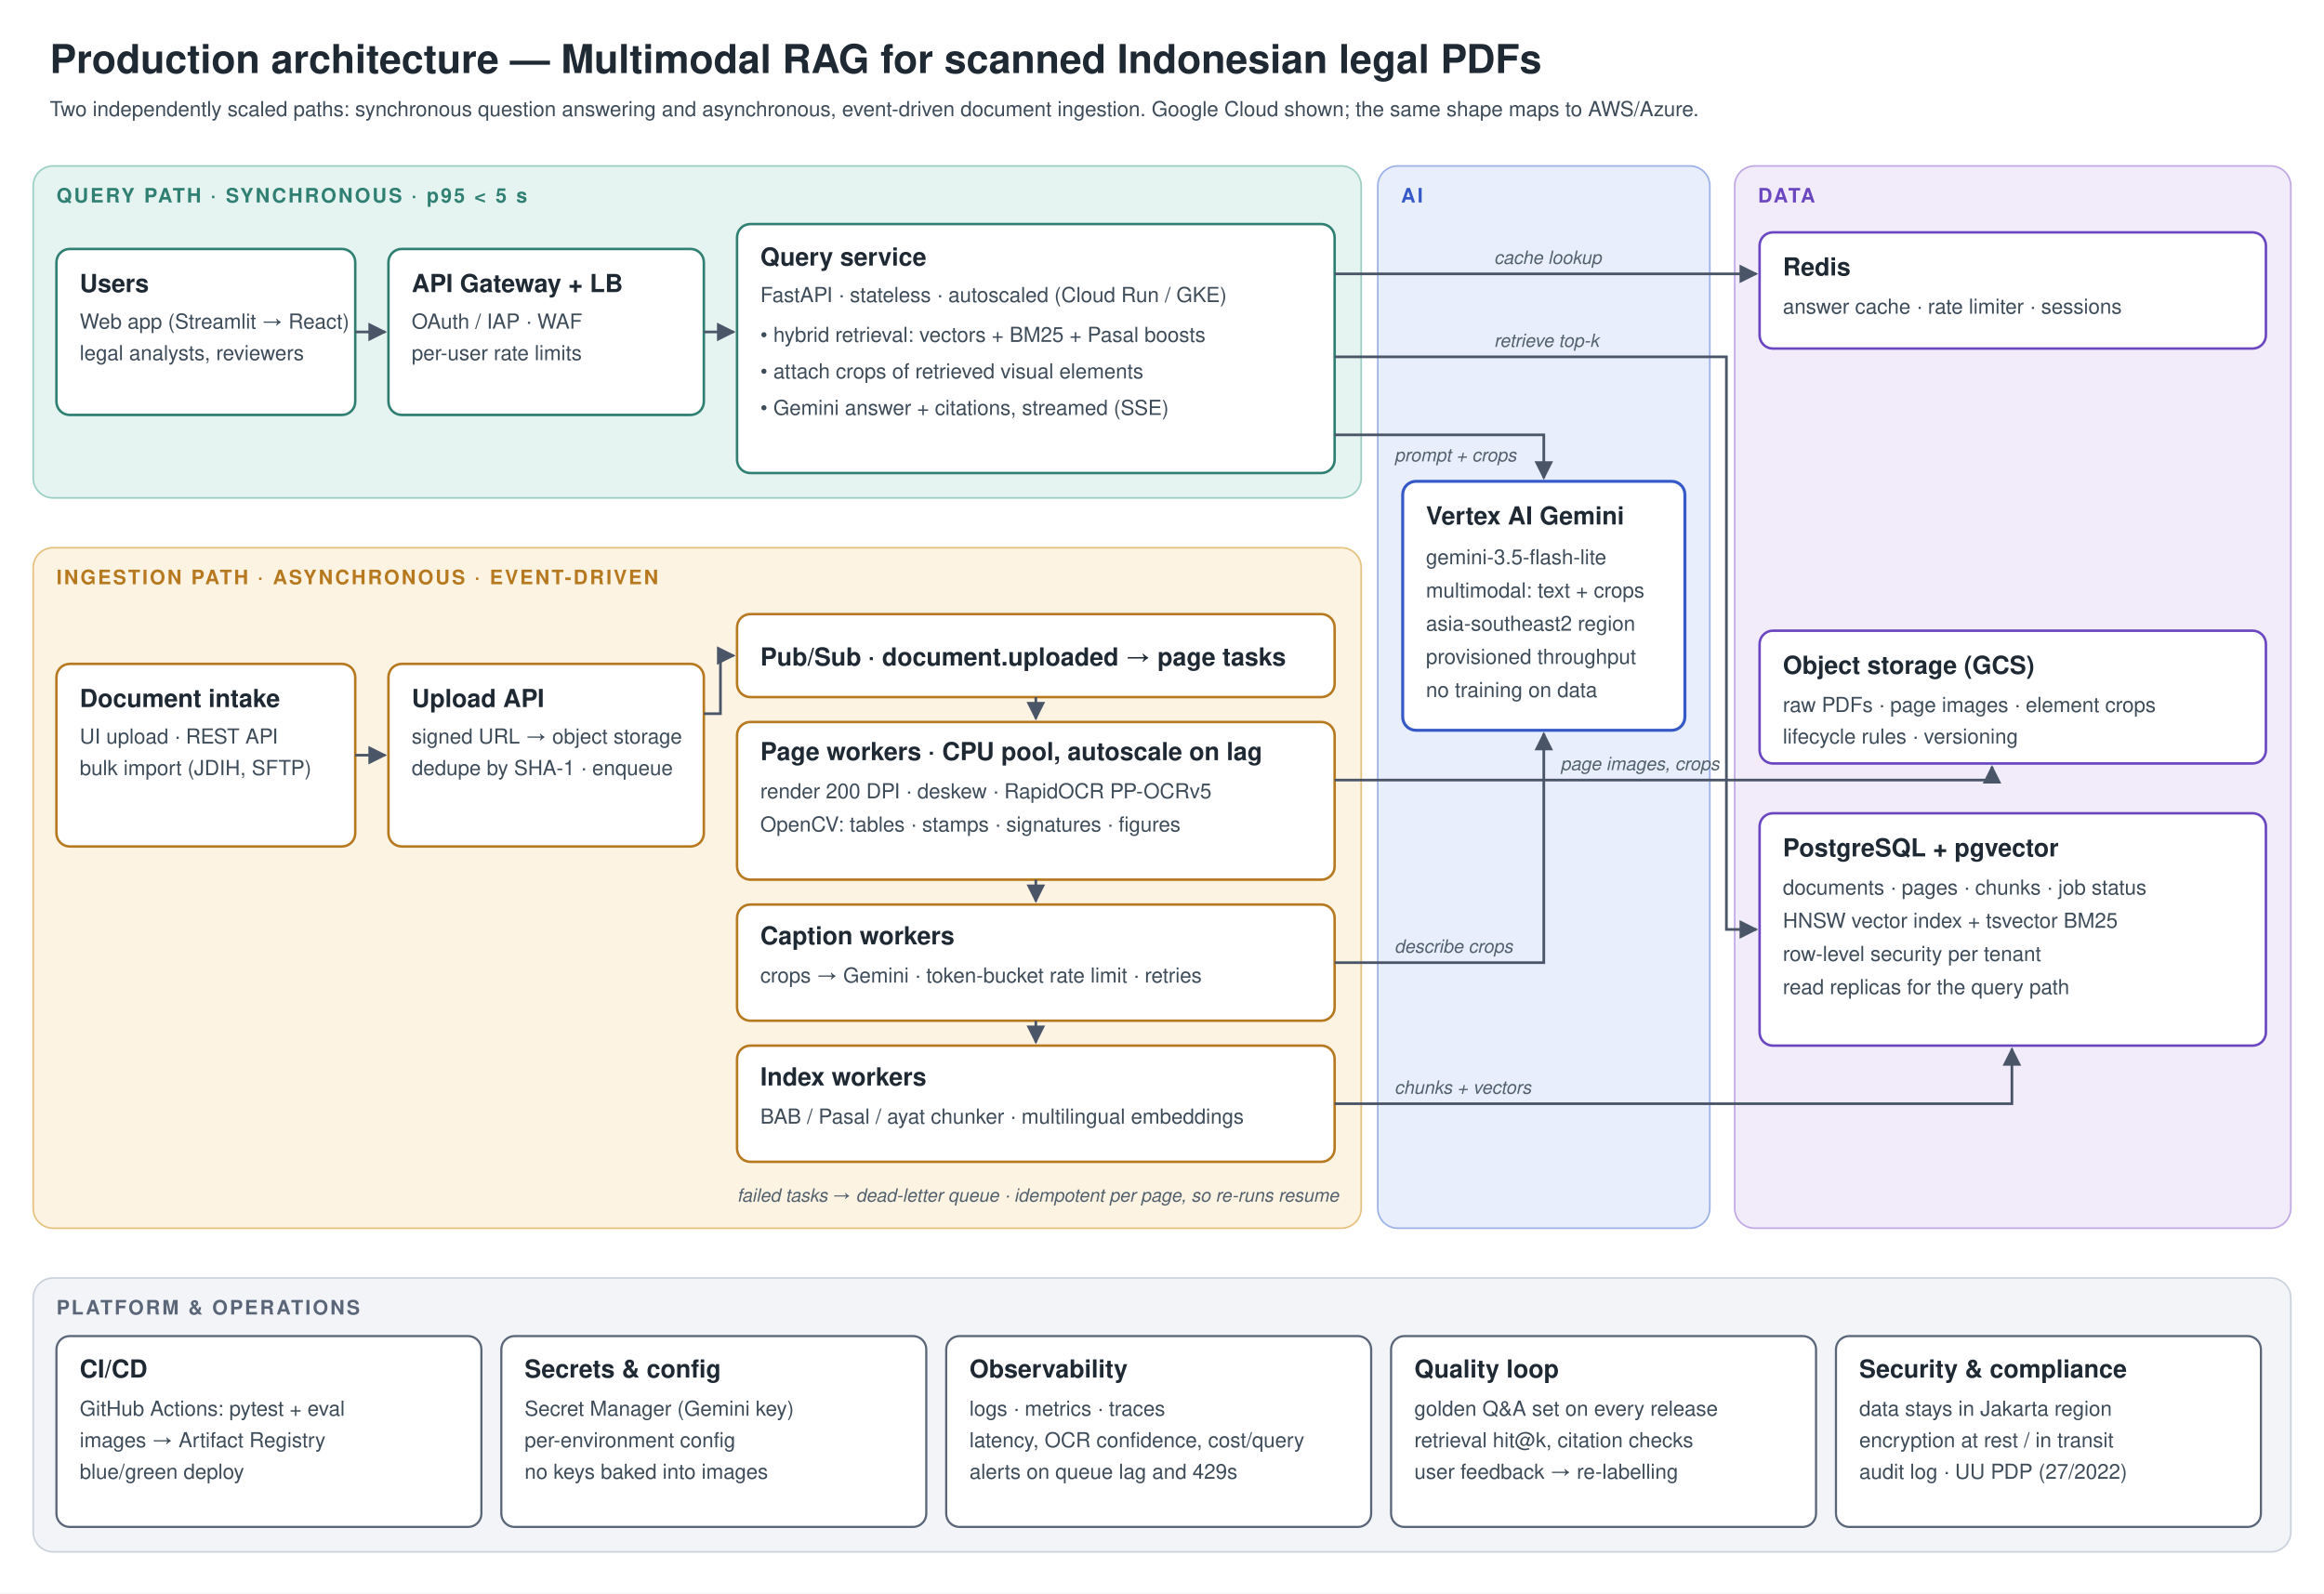
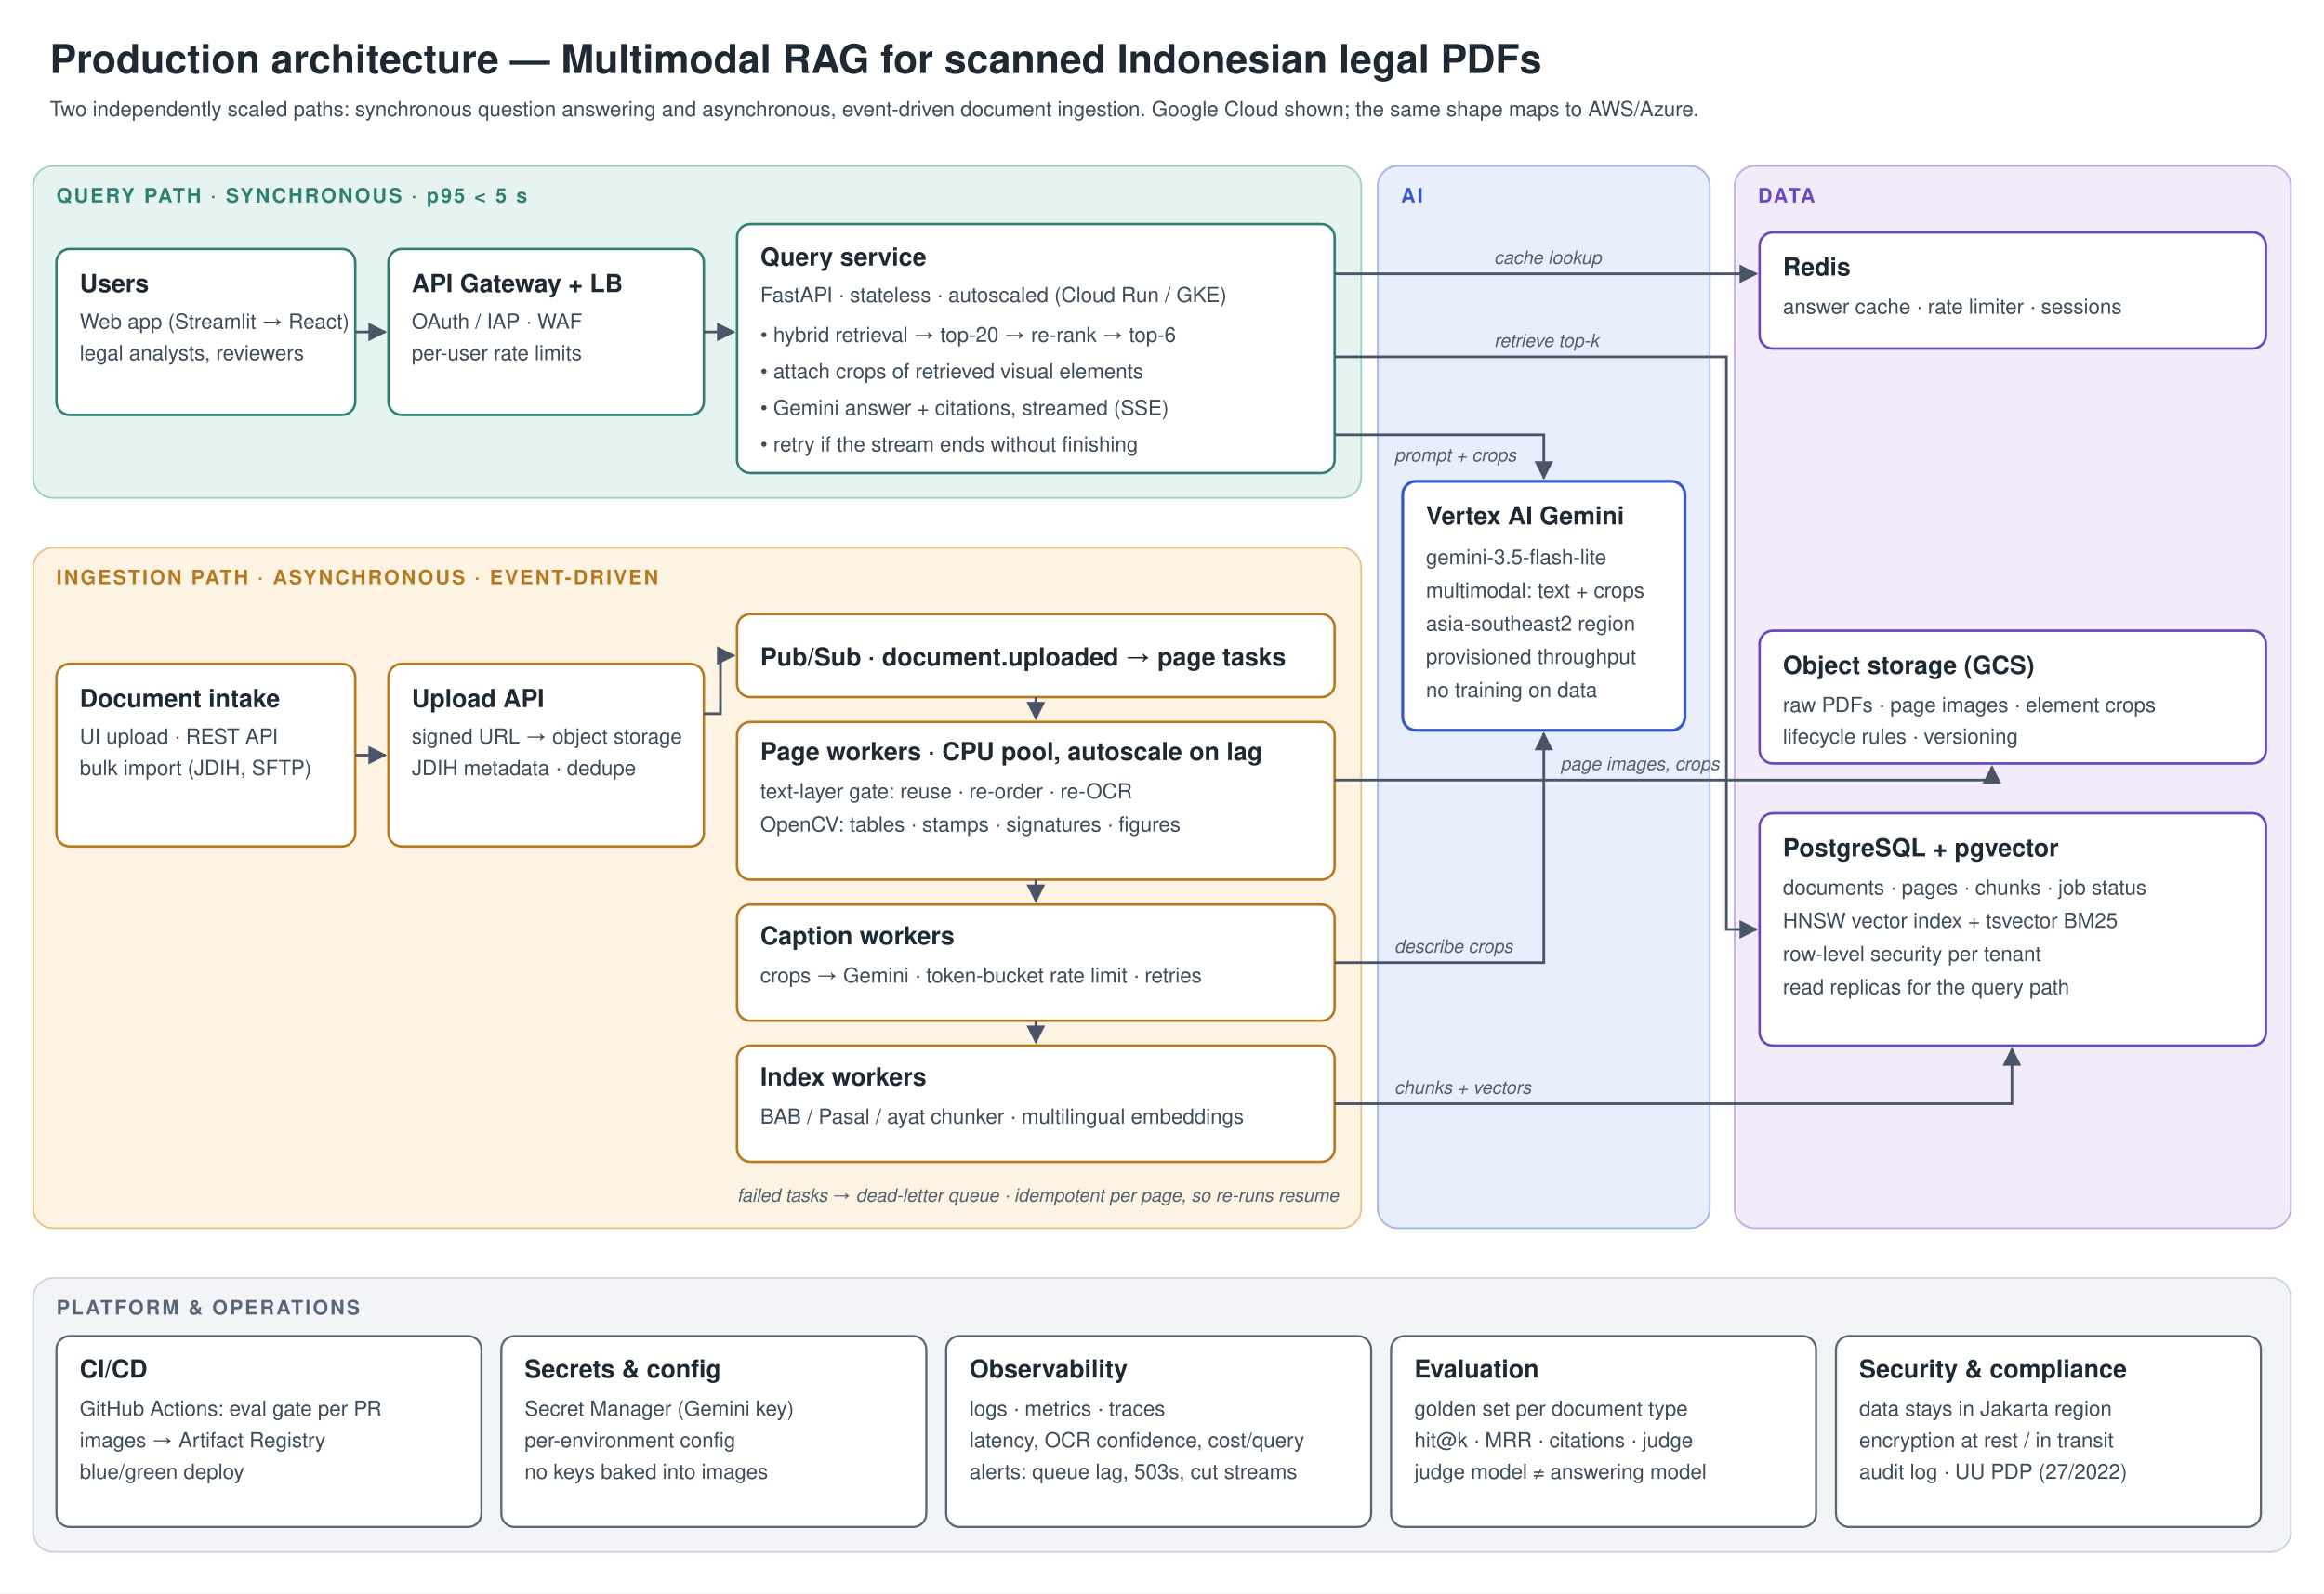
<svg xmlns="http://www.w3.org/2000/svg" viewBox="0 0 1400 960" width="1400" height="960" font-family="Segoe UI, Helvetica, Arial, sans-serif">
  <defs>
    <marker id="arrow" viewBox="0 0 10 10" refX="9" refY="5" markerWidth="7" markerHeight="7" orient="auto-start-reverse">
      <path d="M0,0 L10,5 L0,10 z" fill="#4A5568" />
    </marker>
    <style>
      .t  { font-size: 15px; font-weight: 700; fill: #1F2933; }
      .l  { font-size: 12.5px; fill: #3E4C59; }
      .h  { font-size: 12px; font-weight: 700; letter-spacing: 1.2px; }
      .e  { font-size: 11px; fill: #52606D; font-style: italic; }
      .a  { fill: none; stroke: #4A5568; stroke-width: 1.6; marker-end: url(#arrow); }
      .bq { fill: #FFFFFF; stroke: #2F7F72; stroke-width: 1.5; }
      .bi { fill: #FFFFFF; stroke: #B7791F; stroke-width: 1.5; }
      .bx { fill: #FFFFFF; stroke: #3559C7; stroke-width: 1.8; }
      .bd { fill: #FFFFFF; stroke: #6B46C1; stroke-width: 1.5; }
      .bo { fill: #FFFFFF; stroke: #5A6678; stroke-width: 1.3; }
    </style>
  </defs>
  <rect width="1400" height="960" fill="#FFFFFF" />
  <text x="30" y="44" font-size="24" font-weight="700" fill="#1F2933">Production architecture — Multimodal RAG for scanned Indonesian legal PDFs</text>
  <text x="30" y="70" class="l">Two independently scaled paths: synchronous question answering and asynchronous, event-driven document ingestion. Google Cloud shown; the same shape maps to AWS/Azure.</text>
  <rect x="20" y="100" width="800" height="200" rx="12" fill="#E6F4F1" stroke="#9CCFC4" />
  <text x="34" y="122" class="h" fill="#2F7F72">QUERY PATH · SYNCHRONOUS · p95 &lt; 5 s</text>
  <rect x="20" y="330" width="800" height="410" rx="12" fill="#FDF3E3" stroke="#E5C27F" />
  <text x="34" y="352" class="h" fill="#B7791F">INGESTION PATH · ASYNCHRONOUS · EVENT-DRIVEN</text>
  <rect x="830" y="100" width="200" height="640" rx="12" fill="#E8EEFB" stroke="#9DB2E8" />
  <text x="844" y="122" class="h" fill="#3559C7">AI</text>
  <rect x="1045" y="100" width="335" height="640" rx="12" fill="#F1EBFA" stroke="#C1A9E6" />
  <text x="1059" y="122" class="h" fill="#6B46C1">DATA</text>
  <rect x="20" y="770" width="1360" height="165" rx="12" fill="#F2F4F7" stroke="#CBD2DC" />
  <text x="34" y="792" class="h" fill="#5A6678">PLATFORM &amp; OPERATIONS</text>
  <rect x="34" y="150" width="180" height="100" rx="8" class="bq" />
  <text x="48" y="176" class="t">Users</text>
  <text x="48" y="198" class="l">Web app (Streamlit → React)</text>
  <text x="48" y="217" class="l">legal analysts, reviewers</text>
  <rect x="234" y="150" width="190" height="100" rx="8" class="bq" />
  <text x="248" y="176" class="t">API Gateway + LB</text>
  <text x="248" y="198" class="l">OAuth / IAP · WAF</text>
  <text x="248" y="217" class="l">per-user rate limits</text>
  <rect x="444" y="135" width="360" height="150" rx="8" class="bq" />
  <text x="458" y="160" class="t">Query service</text>
  <text x="458" y="182" class="l">FastAPI · stateless · autoscaled (Cloud Run / GKE)</text>
-   <text x="458" y="206" class="l">• hybrid retrieval: vectors + BM25 + Pasal boosts</text>
+   <text x="458" y="206" class="l">• hybrid retrieval → top-20 → re-rank → top-6</text>
  <text x="458" y="228" class="l">• attach crops of retrieved visual elements</text>
  <text x="458" y="250" class="l">• Gemini answer + citations, streamed (SSE)</text>
+   <text x="458" y="272" class="l">• retry if the stream ends without finishing</text>
  <rect x="34" y="400" width="180" height="110" rx="8" class="bi" />
  <text x="48" y="426" class="t">Document intake</text>
  <text x="48" y="448" class="l">UI upload · REST API</text>
  <text x="48" y="467" class="l">bulk import (JDIH, SFTP)</text>
  <rect x="234" y="400" width="190" height="110" rx="8" class="bi" />
  <text x="248" y="426" class="t">Upload API</text>
  <text x="248" y="448" class="l">signed URL → object storage</text>
-   <text x="248" y="467" class="l">dedupe by SHA-1 · enqueue</text>
+   <text x="248" y="467" class="l">JDIH metadata · dedupe</text>
  <rect x="444" y="370" width="360" height="50" rx="8" class="bi" />
  <text x="458" y="401" class="t">Pub/Sub · document.uploaded → page tasks</text>
  <rect x="444" y="435" width="360" height="95" rx="8" class="bi" />
  <text x="458" y="458" class="t">Page workers · CPU pool, autoscale on lag</text>
-   <text x="458" y="481" class="l">render 200 DPI · deskew · RapidOCR PP-OCRv5</text>
+   <text x="458" y="481" class="l">text-layer gate: reuse · re-order · re-OCR</text>
  <text x="458" y="501" class="l">OpenCV: tables · stamps · signatures · figures</text>
  <rect x="444" y="545" width="360" height="70" rx="8" class="bi" />
  <text x="458" y="569" class="t">Caption workers</text>
  <text x="458" y="592" class="l">crops → Gemini · token-bucket rate limit · retries</text>
  <rect x="444" y="630" width="360" height="70" rx="8" class="bi" />
  <text x="458" y="654" class="t">Index workers</text>
  <text x="458" y="677" class="l">BAB / Pasal / ayat chunker · multilingual embeddings</text>
  <text x="444" y="724" class="e">failed tasks → dead-letter queue · idempotent per page, so re-runs resume</text>
  <rect x="845" y="290" width="170" height="150" rx="8" class="bx" />
  <text x="859" y="316" class="t">Vertex AI Gemini</text>
  <text x="859" y="340" class="l">gemini-3.5-flash-lite</text>
  <text x="859" y="360" class="l">multimodal: text + crops</text>
  <text x="859" y="380" class="l">asia-southeast2 region</text>
  <text x="859" y="400" class="l">provisioned throughput</text>
  <text x="859" y="420" class="l">no training on data</text>
  <rect x="1060" y="140" width="305" height="70" rx="8" class="bd" />
  <text x="1074" y="166" class="t">Redis</text>
  <text x="1074" y="189" class="l">answer cache · rate limiter · sessions</text>
  <rect x="1060" y="380" width="305" height="80" rx="8" class="bd" />
  <text x="1074" y="406" class="t">Object storage (GCS)</text>
  <text x="1074" y="429" class="l">raw PDFs · page images · element crops</text>
  <text x="1074" y="448" class="l">lifecycle rules · versioning</text>
  <rect x="1060" y="490" width="305" height="140" rx="8" class="bd" />
  <text x="1074" y="516" class="t">PostgreSQL + pgvector</text>
  <text x="1074" y="539" class="l">documents · pages · chunks · job status</text>
  <text x="1074" y="559" class="l">HNSW vector index + tsvector BM25</text>
  <text x="1074" y="579" class="l">row-level security per tenant</text>
  <text x="1074" y="599" class="l">read replicas for the query path</text>
  <path class="a" d="M214,200 H232" />
  <path class="a" d="M424,200 H442" />
  <path class="a" d="M804,165 H1058" />
  <text x="900" y="159" class="e">cache lookup</text>
  <path class="a" d="M804,215 H1040 V560 H1058" />
  <text x="900" y="209" class="e">retrieve top-k</text>
  <path class="a" d="M804,262 H930 V288" />
  <text x="840" y="278" class="e">prompt + crops</text>
  <path class="a" d="M214,455 H232" />
  <path class="a" d="M424,430 H434 V395 H442" />
  <path class="a" d="M624,420 V433" />
  <path class="a" d="M624,530 V543" />
  <path class="a" d="M624,615 V628" />
  <path class="a" d="M804,470 H1200 V462" />
  <text x="940" y="464" class="e">page images, crops</text>
  <path class="a" d="M804,580 H930 V442" />
  <text x="840" y="574" class="e">describe crops</text>
  <path class="a" d="M804,665 H1212 V632" />
  <text x="840" y="659" class="e">chunks + vectors</text>
  <rect x="34" y="805" width="256" height="115" rx="8" class="bo" />
  <text x="48" y="830" class="t">CI/CD</text>
-   <text x="48" y="853" class="l">GitHub Actions: pytest + eval</text>
+   <text x="48" y="853" class="l">GitHub Actions: eval gate per PR</text>
  <text x="48" y="872" class="l">images → Artifact Registry</text>
  <text x="48" y="891" class="l">blue/green deploy</text>
  <rect x="302" y="805" width="256" height="115" rx="8" class="bo" />
  <text x="316" y="830" class="t">Secrets &amp; config</text>
  <text x="316" y="853" class="l">Secret Manager (Gemini key)</text>
  <text x="316" y="872" class="l">per-environment config</text>
  <text x="316" y="891" class="l">no keys baked into images</text>
  <rect x="570" y="805" width="256" height="115" rx="8" class="bo" />
  <text x="584" y="830" class="t">Observability</text>
  <text x="584" y="853" class="l">logs · metrics · traces</text>
  <text x="584" y="872" class="l">latency, OCR confidence, cost/query</text>
-   <text x="584" y="891" class="l">alerts on queue lag and 429s</text>
+   <text x="584" y="891" class="l">alerts: queue lag, 503s, cut streams</text>
  <rect x="838" y="805" width="256" height="115" rx="8" class="bo" />
-   <text x="852" y="830" class="t">Quality loop</text>
-   <text x="852" y="853" class="l">golden Q&amp;A set on every release</text>
-   <text x="852" y="872" class="l">retrieval hit@k, citation checks</text>
-   <text x="852" y="891" class="l">user feedback → re-labelling</text>
+   <text x="852" y="830" class="t">Evaluation</text>
+   <text x="852" y="853" class="l">golden set per document type</text>
+   <text x="852" y="872" class="l">hit@k · MRR · citations · judge</text>
+   <text x="852" y="891" class="l">judge model ≠ answering model</text>
  <rect x="1106" y="805" width="256" height="115" rx="8" class="bo" />
  <text x="1120" y="830" class="t">Security &amp; compliance</text>
  <text x="1120" y="853" class="l">data stays in Jakarta region</text>
  <text x="1120" y="872" class="l">encryption at rest / in transit</text>
  <text x="1120" y="891" class="l">audit log · UU PDP (27/2022)</text>
</svg>
